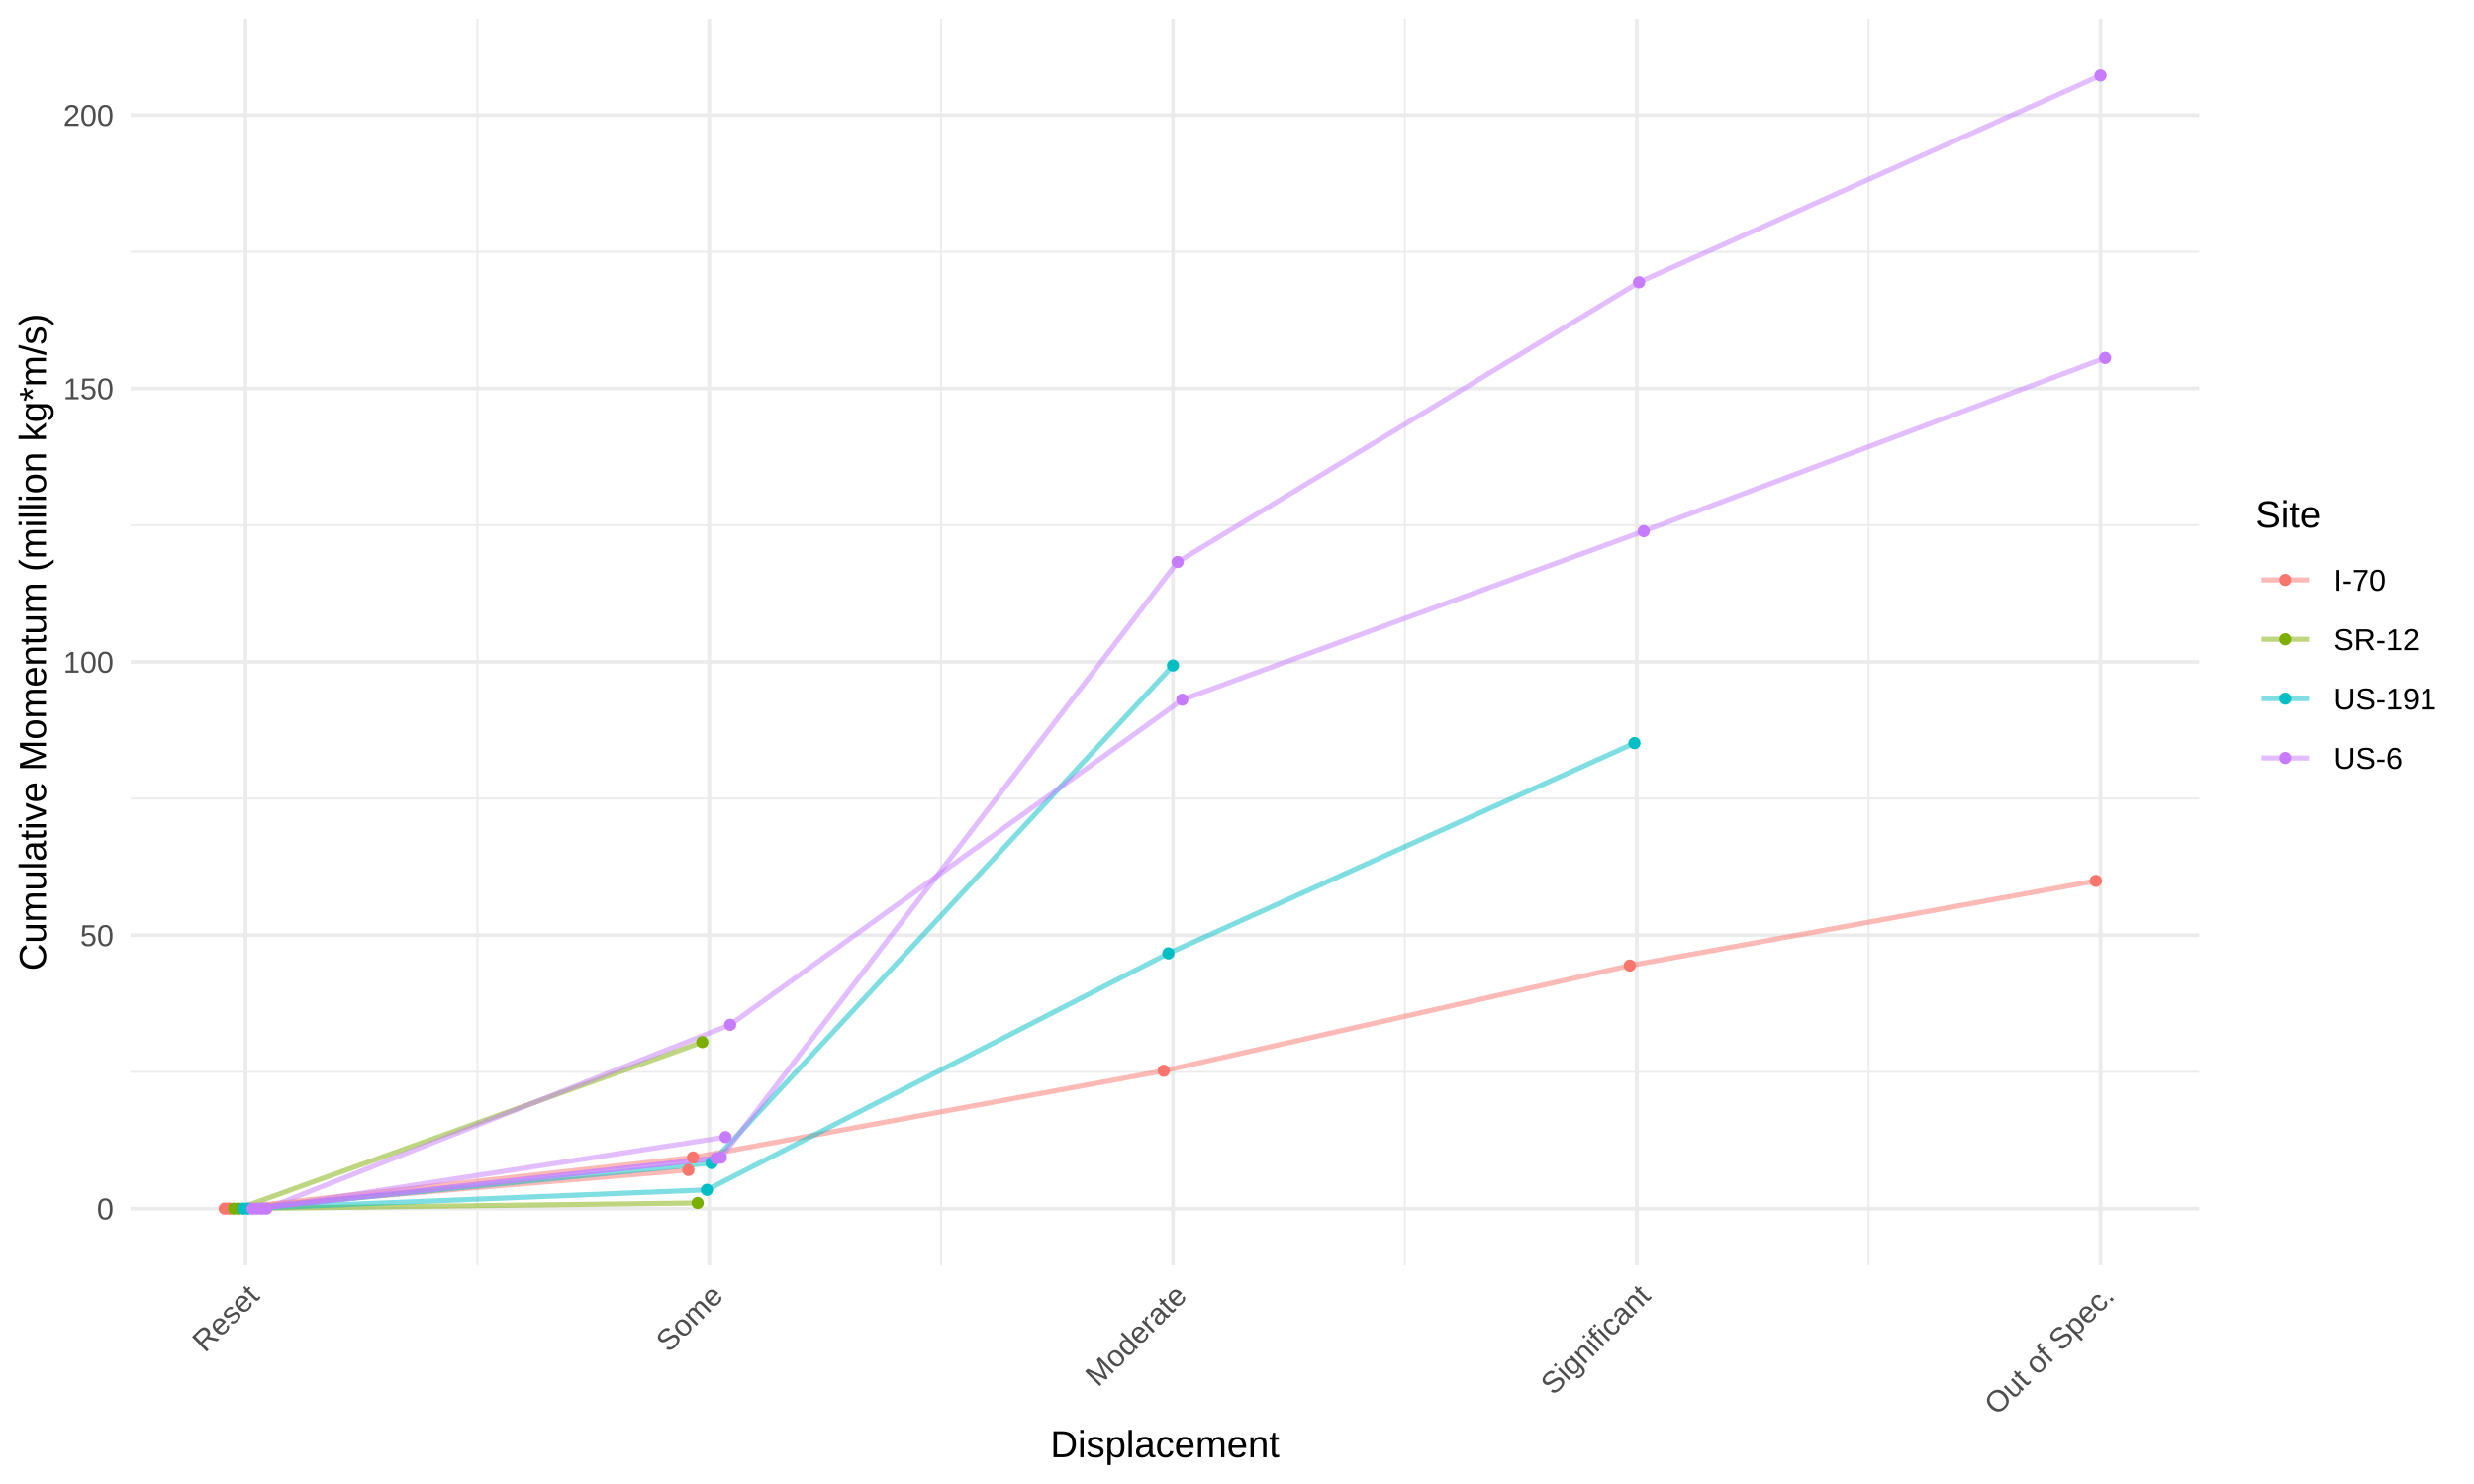
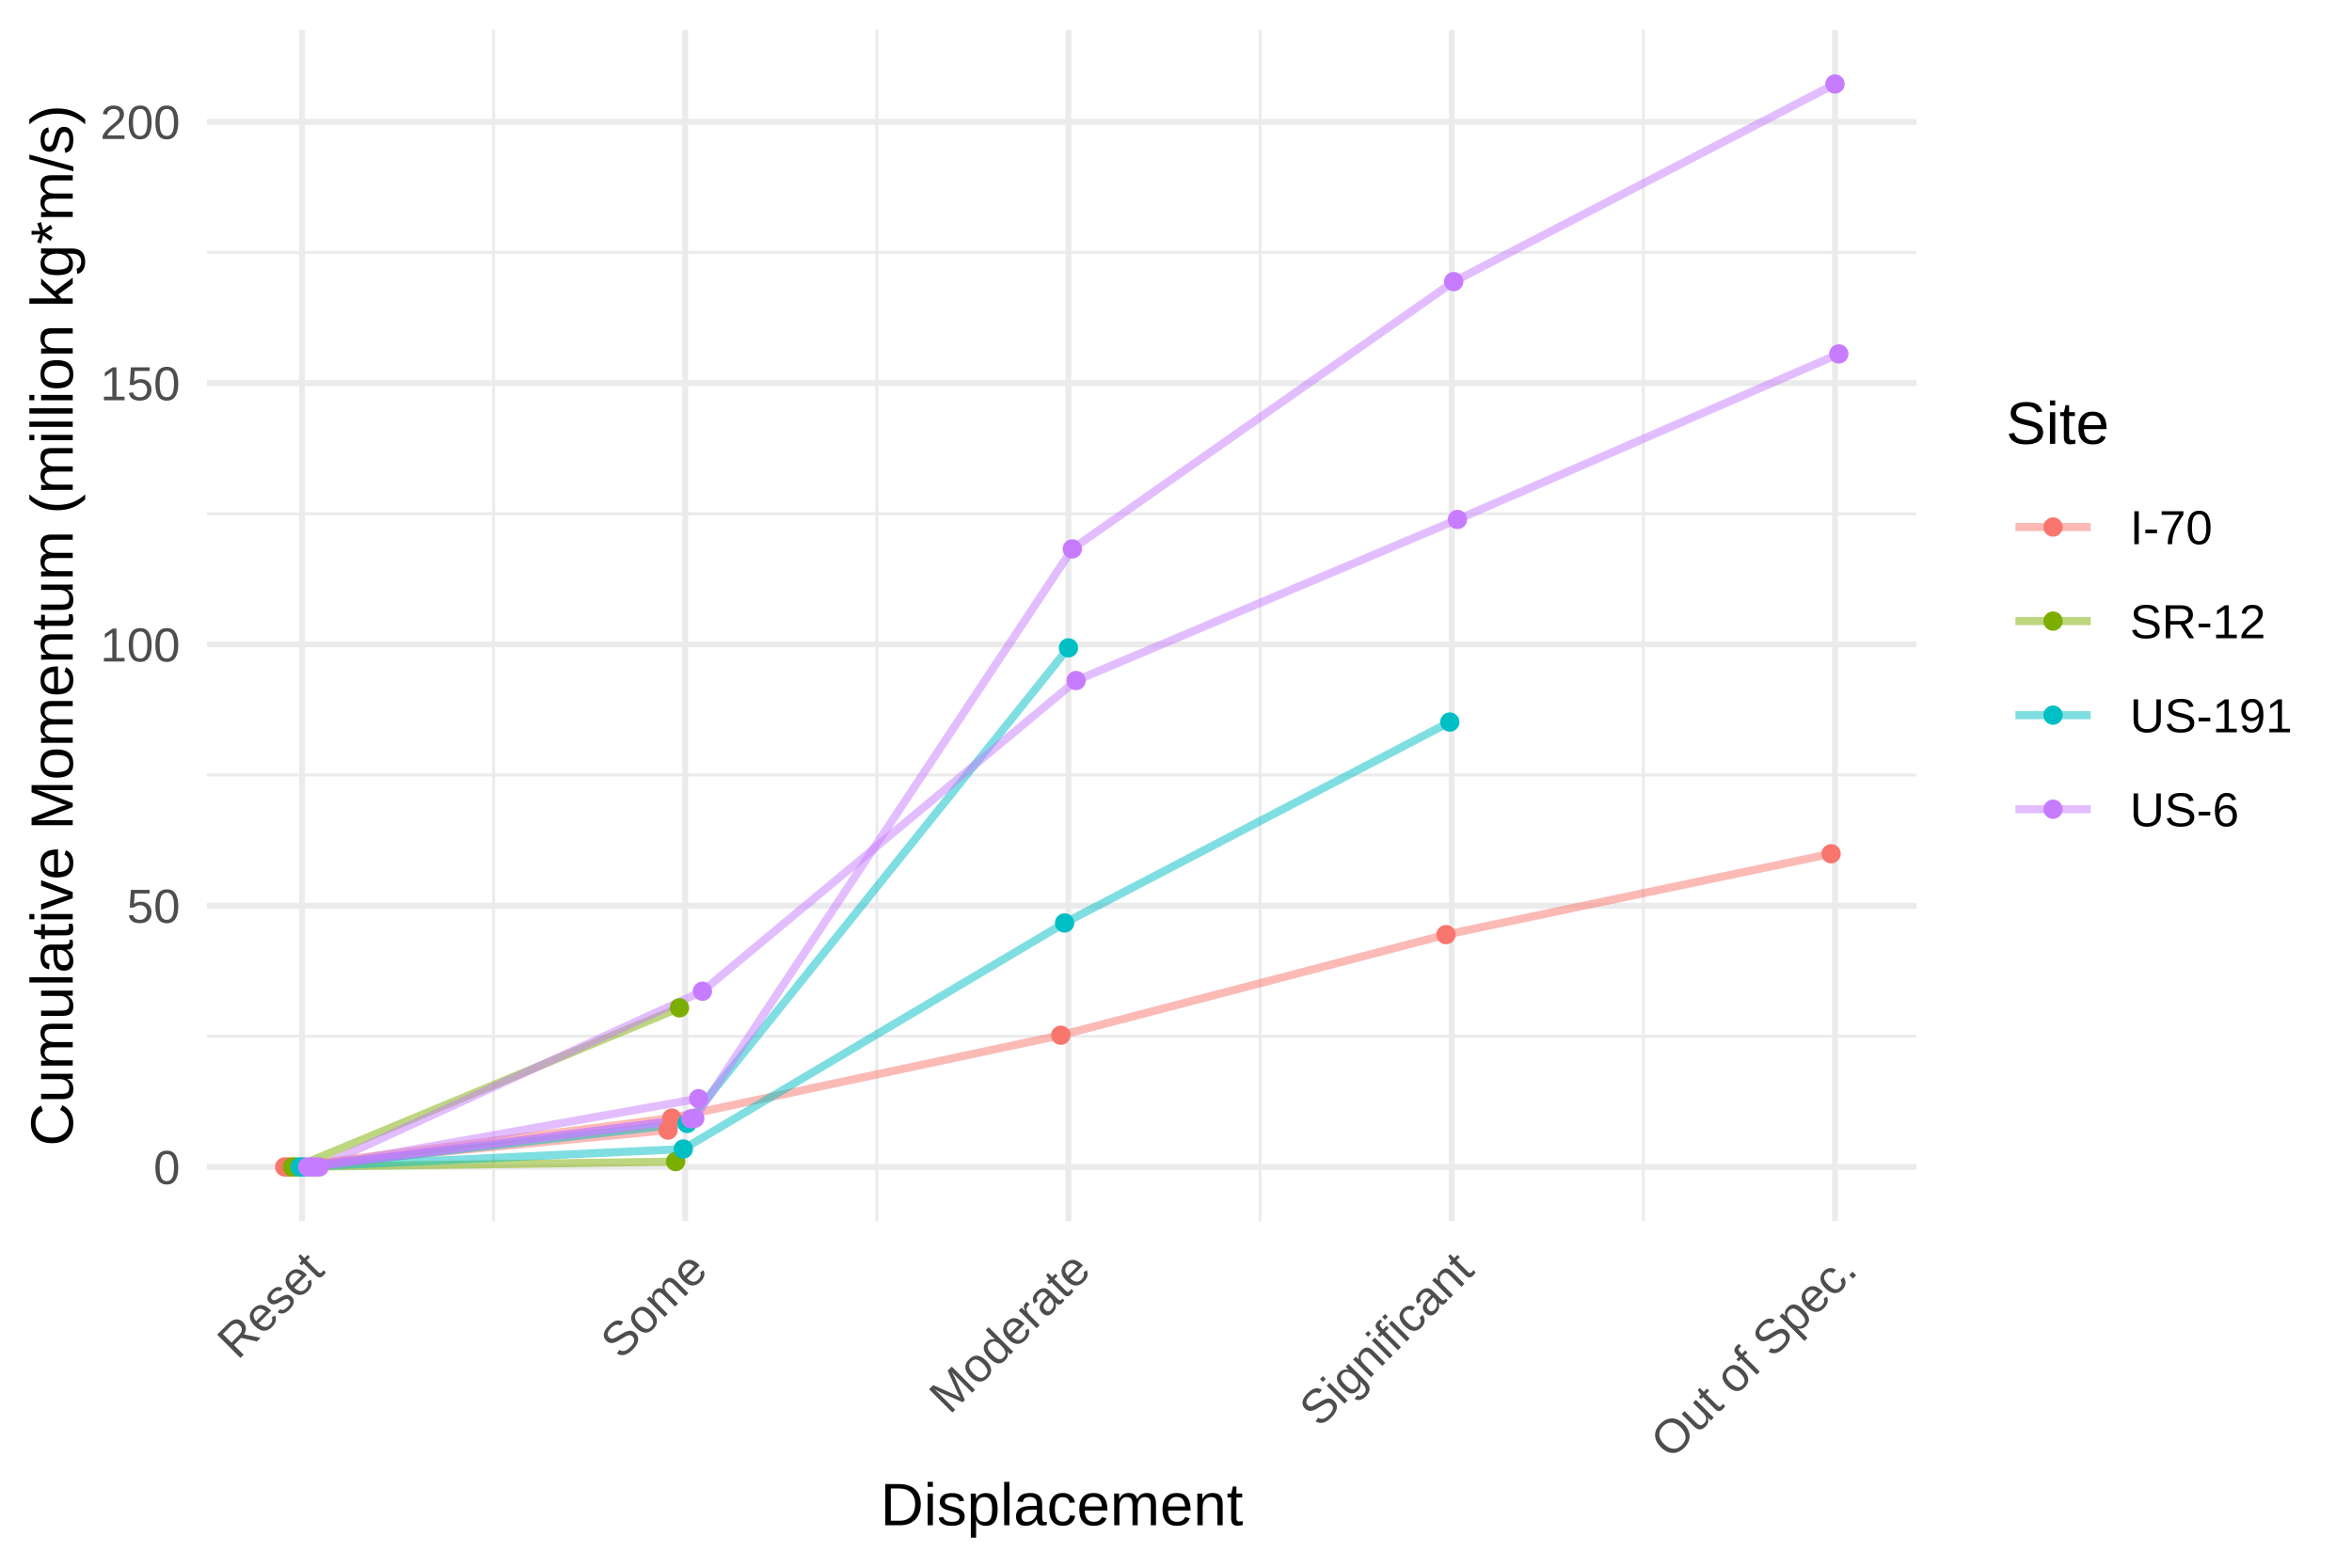
- <svg xmlns="http://www.w3.org/2000/svg" width="720.00pt" height="432.00pt" viewBox="0 0 720.00 432.00">
+ <svg xmlns="http://www.w3.org/2000/svg" width="432.00pt" height="288.00pt" viewBox="0 0 432.00 288.00">
  <g class="svglite">
    <defs>
      <style type="text/css">
    .svglite line, .svglite polyline, .svglite polygon, .svglite path, .svglite rect, .svglite circle {
      fill: none;
      stroke: #000000;
      stroke-linecap: round;
      stroke-linejoin: round;
      stroke-miterlimit: 10.00;
    }
    .svglite text {
      white-space: pre;
    }
    .svglite g.glyphgroup path {
      fill: inherit;
      stroke: none;
    }
  </style>
    </defs>
    <rect width="100%" height="100%" style="stroke: none; fill: #FFFFFF;" />
    <defs>
-       <clipPath id="cpMC4wMHw3MjAuMDB8MC4wMHw0MzIuMDA=">
-         <rect x="0.00" y="0.00" width="720.00" height="432.00" />
+       <clipPath id="cpMC4wMHw0MzIuMDB8MC4wMHwyODguMDA=">
+         <rect x="0.00" y="0.00" width="432.00" height="288.00" />
      </clipPath>
    </defs>
-     <g clip-path="url(#cpMC4wMHw3MjAuMDB8MC4wMHw0MzIuMDA=)">
-       <rect x="-0" y="0.00" width="720.00" height="432.00" style="stroke-width: 1.07; stroke: none; fill: #FFFFFF;" />
+     <g clip-path="url(#cpMC4wMHw0MzIuMDB8MC4wMHwyODguMDA=)">
+       <rect x="0" y="0.00" width="432.00" height="288.00" style="stroke-width: 1.07; stroke: none; fill: #FFFFFF;" />
    </g>
    <defs>
-       <clipPath id="cpMzguMDJ8NjQwLjAyfDUuNDh8MzY4LjMz">
-         <rect x="38.02" y="5.48" width="602.00" height="362.85" />
+       <clipPath id="cpMzguMDJ8MzUyLjAyfDUuNDh8MjI0LjMz">
+         <rect x="38.02" y="5.48" width="314.00" height="218.85" />
      </clipPath>
    </defs>
-     <g clip-path="url(#cpMzguMDJ8NjQwLjAyfDUuNDh8MzY4LjMz)">
-       <polyline points="38.02,312.05 640.02,312.05 " style="stroke-width: 0.53; stroke: #EBEBEB; stroke-linecap: butt;" />
-       <polyline points="38.02,232.46 640.02,232.46 " style="stroke-width: 0.53; stroke: #EBEBEB; stroke-linecap: butt;" />
-       <polyline points="38.02,152.88 640.02,152.88 " style="stroke-width: 0.53; stroke: #EBEBEB; stroke-linecap: butt;" />
-       <polyline points="38.02,73.30 640.02,73.30 " style="stroke-width: 0.53; stroke: #EBEBEB; stroke-linecap: butt;" />
-       <polyline points="138.94,368.33 138.94,5.48 " style="stroke-width: 0.53; stroke: #EBEBEB; stroke-linecap: butt;" />
-       <polyline points="273.90,368.33 273.90,5.48 " style="stroke-width: 0.53; stroke: #EBEBEB; stroke-linecap: butt;" />
-       <polyline points="408.86,368.33 408.86,5.48 " style="stroke-width: 0.53; stroke: #EBEBEB; stroke-linecap: butt;" />
-       <polyline points="543.82,368.33 543.82,5.48 " style="stroke-width: 0.53; stroke: #EBEBEB; stroke-linecap: butt;" />
-       <polyline points="38.02,351.84 640.02,351.84 " style="stroke-width: 1.07; stroke: #EBEBEB; stroke-linecap: butt;" />
-       <polyline points="38.02,272.26 640.02,272.26 " style="stroke-width: 1.07; stroke: #EBEBEB; stroke-linecap: butt;" />
-       <polyline points="38.02,192.67 640.02,192.67 " style="stroke-width: 1.07; stroke: #EBEBEB; stroke-linecap: butt;" />
-       <polyline points="38.02,113.09 640.02,113.09 " style="stroke-width: 1.07; stroke: #EBEBEB; stroke-linecap: butt;" />
-       <polyline points="38.02,33.51 640.02,33.51 " style="stroke-width: 1.07; stroke: #EBEBEB; stroke-linecap: butt;" />
-       <polyline points="71.45,368.33 71.45,5.48 " style="stroke-width: 1.07; stroke: #EBEBEB; stroke-linecap: butt;" />
-       <polyline points="206.42,368.33 206.42,5.48 " style="stroke-width: 1.07; stroke: #EBEBEB; stroke-linecap: butt;" />
-       <polyline points="341.38,368.33 341.38,5.48 " style="stroke-width: 1.07; stroke: #EBEBEB; stroke-linecap: butt;" />
-       <polyline points="476.34,368.33 476.34,5.48 " style="stroke-width: 1.07; stroke: #EBEBEB; stroke-linecap: butt;" />
-       <polyline points="611.30,368.33 611.30,5.48 " style="stroke-width: 1.07; stroke: #EBEBEB; stroke-linecap: butt;" />
-       <polyline points="65.38,351.84 200.34,340.60 " style="stroke-width: 1.49; stroke: #F8766D; stroke-opacity: 0.50; stroke-linecap: butt;" />
-       <polyline points="66.73,351.84 201.69,336.94 338.68,311.71 474.32,281.07 609.95,256.43 " style="stroke-width: 1.49; stroke: #F8766D; stroke-opacity: 0.50; stroke-linecap: butt;" />
-       <polyline points="68.08,351.84 203.04,350.20 " style="stroke-width: 1.49; stroke: #7CAE00; stroke-opacity: 0.50; stroke-linecap: butt;" />
-       <polyline points="69.43,351.84 204.39,303.36 " style="stroke-width: 1.49; stroke: #7CAE00; stroke-opacity: 0.50; stroke-linecap: butt;" />
-       <polyline points="70.78,351.84 205.74,346.38 340.03,277.53 475.67,216.32 " style="stroke-width: 1.49; stroke: #00BFC4; stroke-opacity: 0.50; stroke-linecap: butt;" />
-       <polyline points="72.13,351.84 207.09,338.57 341.38,193.72 " style="stroke-width: 1.49; stroke: #00BFC4; stroke-opacity: 0.50; stroke-linecap: butt;" />
-       <polyline points="73.48,351.84 208.44,337.16 " style="stroke-width: 1.49; stroke: #C77CFF; stroke-opacity: 0.50; stroke-linecap: butt;" />
-       <polyline points="74.83,351.84 209.79,337.00 342.73,163.59 477.01,82.17 611.30,21.97 " style="stroke-width: 1.49; stroke: #C77CFF; stroke-opacity: 0.50; stroke-linecap: butt;" />
-       <polyline points="76.18,351.84 211.14,331.02 " style="stroke-width: 1.49; stroke: #C77CFF; stroke-opacity: 0.50; stroke-linecap: butt;" />
-       <polyline points="77.53,351.84 212.49,298.32 344.08,203.68 478.36,154.62 612.65,104.20 " style="stroke-width: 1.49; stroke: #C77CFF; stroke-opacity: 0.50; stroke-linecap: butt;" />
-       <circle cx="65.38" cy="351.84" r="1.42" style="stroke-width: 0.71; stroke: #F8766D; fill: #F8766D;" />
-       <circle cx="200.34" cy="340.60" r="1.42" style="stroke-width: 0.71; stroke: #F8766D; fill: #F8766D;" />
-       <circle cx="66.73" cy="351.84" r="1.42" style="stroke-width: 0.71; stroke: #F8766D; fill: #F8766D;" />
-       <circle cx="201.69" cy="336.94" r="1.42" style="stroke-width: 0.71; stroke: #F8766D; fill: #F8766D;" />
-       <circle cx="338.68" cy="311.71" r="1.42" style="stroke-width: 0.71; stroke: #F8766D; fill: #F8766D;" />
-       <circle cx="474.32" cy="281.07" r="1.42" style="stroke-width: 0.71; stroke: #F8766D; fill: #F8766D;" />
-       <circle cx="609.95" cy="256.43" r="1.42" style="stroke-width: 0.71; stroke: #F8766D; fill: #F8766D;" />
-       <circle cx="68.08" cy="351.84" r="1.42" style="stroke-width: 0.71; stroke: #7CAE00; fill: #7CAE00;" />
-       <circle cx="203.04" cy="350.20" r="1.42" style="stroke-width: 0.71; stroke: #7CAE00; fill: #7CAE00;" />
-       <circle cx="69.43" cy="351.84" r="1.42" style="stroke-width: 0.71; stroke: #7CAE00; fill: #7CAE00;" />
-       <circle cx="204.39" cy="303.36" r="1.42" style="stroke-width: 0.71; stroke: #7CAE00; fill: #7CAE00;" />
-       <circle cx="70.78" cy="351.84" r="1.42" style="stroke-width: 0.71; stroke: #00BFC4; fill: #00BFC4;" />
-       <circle cx="205.74" cy="346.38" r="1.42" style="stroke-width: 0.71; stroke: #00BFC4; fill: #00BFC4;" />
-       <circle cx="340.03" cy="277.53" r="1.42" style="stroke-width: 0.71; stroke: #00BFC4; fill: #00BFC4;" />
-       <circle cx="475.67" cy="216.32" r="1.42" style="stroke-width: 0.71; stroke: #00BFC4; fill: #00BFC4;" />
-       <circle cx="72.13" cy="351.84" r="1.42" style="stroke-width: 0.71; stroke: #00BFC4; fill: #00BFC4;" />
-       <circle cx="207.09" cy="338.57" r="1.42" style="stroke-width: 0.71; stroke: #00BFC4; fill: #00BFC4;" />
-       <circle cx="341.38" cy="193.72" r="1.42" style="stroke-width: 0.71; stroke: #00BFC4; fill: #00BFC4;" />
-       <circle cx="73.48" cy="351.84" r="1.42" style="stroke-width: 0.71; stroke: #C77CFF; fill: #C77CFF;" />
-       <circle cx="208.44" cy="337.16" r="1.42" style="stroke-width: 0.71; stroke: #C77CFF; fill: #C77CFF;" />
-       <circle cx="74.83" cy="351.84" r="1.42" style="stroke-width: 0.71; stroke: #C77CFF; fill: #C77CFF;" />
-       <circle cx="209.79" cy="337.00" r="1.42" style="stroke-width: 0.71; stroke: #C77CFF; fill: #C77CFF;" />
-       <circle cx="342.73" cy="163.59" r="1.42" style="stroke-width: 0.71; stroke: #C77CFF; fill: #C77CFF;" />
-       <circle cx="477.01" cy="82.17" r="1.42" style="stroke-width: 0.71; stroke: #C77CFF; fill: #C77CFF;" />
-       <circle cx="611.30" cy="21.97" r="1.42" style="stroke-width: 0.71; stroke: #C77CFF; fill: #C77CFF;" />
-       <circle cx="76.18" cy="351.84" r="1.42" style="stroke-width: 0.71; stroke: #C77CFF; fill: #C77CFF;" />
-       <circle cx="211.14" cy="331.02" r="1.42" style="stroke-width: 0.71; stroke: #C77CFF; fill: #C77CFF;" />
-       <circle cx="77.53" cy="351.84" r="1.42" style="stroke-width: 0.71; stroke: #C77CFF; fill: #C77CFF;" />
-       <circle cx="212.49" cy="298.32" r="1.42" style="stroke-width: 0.71; stroke: #C77CFF; fill: #C77CFF;" />
-       <circle cx="344.08" cy="203.68" r="1.42" style="stroke-width: 0.71; stroke: #C77CFF; fill: #C77CFF;" />
-       <circle cx="478.36" cy="154.62" r="1.42" style="stroke-width: 0.71; stroke: #C77CFF; fill: #C77CFF;" />
-       <circle cx="612.65" cy="104.20" r="1.42" style="stroke-width: 0.71; stroke: #C77CFF; fill: #C77CFF;" />
+     <g clip-path="url(#cpMzguMDJ8MzUyLjAyfDUuNDh8MjI0LjMz)">
+       <polyline points="38.02,190.38 352.02,190.38 " style="stroke-width: 0.53; stroke: #EBEBEB; stroke-linecap: butt;" />
+       <polyline points="38.02,142.38 352.02,142.38 " style="stroke-width: 0.53; stroke: #EBEBEB; stroke-linecap: butt;" />
+       <polyline points="38.02,94.38 352.02,94.38 " style="stroke-width: 0.53; stroke: #EBEBEB; stroke-linecap: butt;" />
+       <polyline points="38.02,46.38 352.02,46.38 " style="stroke-width: 0.53; stroke: #EBEBEB; stroke-linecap: butt;" />
+       <polyline points="90.66,224.33 90.66,5.48 " style="stroke-width: 0.53; stroke: #EBEBEB; stroke-linecap: butt;" />
+       <polyline points="161.05,224.33 161.05,5.48 " style="stroke-width: 0.53; stroke: #EBEBEB; stroke-linecap: butt;" />
+       <polyline points="231.45,224.33 231.45,5.48 " style="stroke-width: 0.53; stroke: #EBEBEB; stroke-linecap: butt;" />
+       <polyline points="301.84,224.33 301.84,5.48 " style="stroke-width: 0.53; stroke: #EBEBEB; stroke-linecap: butt;" />
+       <polyline points="38.02,214.38 352.02,214.38 " style="stroke-width: 1.07; stroke: #EBEBEB; stroke-linecap: butt;" />
+       <polyline points="38.02,166.38 352.02,166.38 " style="stroke-width: 1.07; stroke: #EBEBEB; stroke-linecap: butt;" />
+       <polyline points="38.02,118.38 352.02,118.38 " style="stroke-width: 1.07; stroke: #EBEBEB; stroke-linecap: butt;" />
+       <polyline points="38.02,70.38 352.02,70.38 " style="stroke-width: 1.07; stroke: #EBEBEB; stroke-linecap: butt;" />
+       <polyline points="38.02,22.38 352.02,22.38 " style="stroke-width: 1.07; stroke: #EBEBEB; stroke-linecap: butt;" />
+       <polyline points="55.46,224.33 55.46,5.48 " style="stroke-width: 1.07; stroke: #EBEBEB; stroke-linecap: butt;" />
+       <polyline points="125.85,224.33 125.85,5.48 " style="stroke-width: 1.07; stroke: #EBEBEB; stroke-linecap: butt;" />
+       <polyline points="196.25,224.33 196.25,5.48 " style="stroke-width: 1.07; stroke: #EBEBEB; stroke-linecap: butt;" />
+       <polyline points="266.64,224.33 266.64,5.48 " style="stroke-width: 1.07; stroke: #EBEBEB; stroke-linecap: butt;" />
+       <polyline points="337.04,224.33 337.04,5.48 " style="stroke-width: 1.07; stroke: #EBEBEB; stroke-linecap: butt;" />
+       <polyline points="52.29,214.38 122.69,207.61 " style="stroke-width: 1.49; stroke: #F8766D; stroke-opacity: 0.50; stroke-linecap: butt;" />
+       <polyline points="52.99,214.38 123.39,205.40 194.84,190.18 265.59,171.70 336.33,156.84 " style="stroke-width: 1.49; stroke: #F8766D; stroke-opacity: 0.50; stroke-linecap: butt;" />
+       <polyline points="53.70,214.38 124.09,213.40 " style="stroke-width: 1.49; stroke: #7CAE00; stroke-opacity: 0.50; stroke-linecap: butt;" />
+       <polyline points="54.40,214.38 124.80,185.15 " style="stroke-width: 1.49; stroke: #7CAE00; stroke-opacity: 0.50; stroke-linecap: butt;" />
+       <polyline points="55.11,214.38 125.50,211.09 195.54,169.56 266.29,132.65 " style="stroke-width: 1.49; stroke: #00BFC4; stroke-opacity: 0.50; stroke-linecap: butt;" />
+       <polyline points="55.81,214.38 126.21,206.38 196.25,119.02 " style="stroke-width: 1.49; stroke: #00BFC4; stroke-opacity: 0.50; stroke-linecap: butt;" />
+       <polyline points="56.51,214.38 126.91,205.53 " style="stroke-width: 1.49; stroke: #C77CFF; stroke-opacity: 0.50; stroke-linecap: butt;" />
+       <polyline points="57.22,214.38 127.61,205.43 196.95,100.84 267.00,51.74 337.04,15.43 " style="stroke-width: 1.49; stroke: #C77CFF; stroke-opacity: 0.50; stroke-linecap: butt;" />
+       <polyline points="57.92,214.38 128.32,201.83 " style="stroke-width: 1.49; stroke: #C77CFF; stroke-opacity: 0.50; stroke-linecap: butt;" />
+       <polyline points="58.63,214.38 129.02,182.10 197.66,125.02 267.70,95.43 337.74,65.02 " style="stroke-width: 1.49; stroke: #C77CFF; stroke-opacity: 0.50; stroke-linecap: butt;" />
+       <circle cx="52.29" cy="214.38" r="1.42" style="stroke-width: 0.71; stroke: #F8766D; fill: #F8766D;" />
+       <circle cx="122.69" cy="207.61" r="1.42" style="stroke-width: 0.71; stroke: #F8766D; fill: #F8766D;" />
+       <circle cx="52.99" cy="214.38" r="1.42" style="stroke-width: 0.71; stroke: #F8766D; fill: #F8766D;" />
+       <circle cx="123.39" cy="205.40" r="1.42" style="stroke-width: 0.71; stroke: #F8766D; fill: #F8766D;" />
+       <circle cx="194.84" cy="190.18" r="1.42" style="stroke-width: 0.71; stroke: #F8766D; fill: #F8766D;" />
+       <circle cx="265.59" cy="171.70" r="1.42" style="stroke-width: 0.71; stroke: #F8766D; fill: #F8766D;" />
+       <circle cx="336.33" cy="156.84" r="1.42" style="stroke-width: 0.71; stroke: #F8766D; fill: #F8766D;" />
+       <circle cx="53.70" cy="214.38" r="1.42" style="stroke-width: 0.71; stroke: #7CAE00; fill: #7CAE00;" />
+       <circle cx="124.09" cy="213.40" r="1.42" style="stroke-width: 0.71; stroke: #7CAE00; fill: #7CAE00;" />
+       <circle cx="54.40" cy="214.38" r="1.42" style="stroke-width: 0.71; stroke: #7CAE00; fill: #7CAE00;" />
+       <circle cx="124.80" cy="185.15" r="1.42" style="stroke-width: 0.71; stroke: #7CAE00; fill: #7CAE00;" />
+       <circle cx="55.11" cy="214.38" r="1.42" style="stroke-width: 0.71; stroke: #00BFC4; fill: #00BFC4;" />
+       <circle cx="125.50" cy="211.09" r="1.42" style="stroke-width: 0.71; stroke: #00BFC4; fill: #00BFC4;" />
+       <circle cx="195.54" cy="169.56" r="1.42" style="stroke-width: 0.71; stroke: #00BFC4; fill: #00BFC4;" />
+       <circle cx="266.29" cy="132.65" r="1.42" style="stroke-width: 0.71; stroke: #00BFC4; fill: #00BFC4;" />
+       <circle cx="55.81" cy="214.38" r="1.42" style="stroke-width: 0.71; stroke: #00BFC4; fill: #00BFC4;" />
+       <circle cx="126.21" cy="206.38" r="1.42" style="stroke-width: 0.71; stroke: #00BFC4; fill: #00BFC4;" />
+       <circle cx="196.25" cy="119.02" r="1.42" style="stroke-width: 0.71; stroke: #00BFC4; fill: #00BFC4;" />
+       <circle cx="56.51" cy="214.38" r="1.42" style="stroke-width: 0.71; stroke: #C77CFF; fill: #C77CFF;" />
+       <circle cx="126.91" cy="205.53" r="1.42" style="stroke-width: 0.71; stroke: #C77CFF; fill: #C77CFF;" />
+       <circle cx="57.22" cy="214.38" r="1.42" style="stroke-width: 0.71; stroke: #C77CFF; fill: #C77CFF;" />
+       <circle cx="127.61" cy="205.43" r="1.42" style="stroke-width: 0.71; stroke: #C77CFF; fill: #C77CFF;" />
+       <circle cx="196.95" cy="100.84" r="1.42" style="stroke-width: 0.71; stroke: #C77CFF; fill: #C77CFF;" />
+       <circle cx="267.00" cy="51.74" r="1.42" style="stroke-width: 0.71; stroke: #C77CFF; fill: #C77CFF;" />
+       <circle cx="337.04" cy="15.43" r="1.42" style="stroke-width: 0.71; stroke: #C77CFF; fill: #C77CFF;" />
+       <circle cx="57.92" cy="214.38" r="1.42" style="stroke-width: 0.71; stroke: #C77CFF; fill: #C77CFF;" />
+       <circle cx="128.32" cy="201.83" r="1.42" style="stroke-width: 0.71; stroke: #C77CFF; fill: #C77CFF;" />
+       <circle cx="58.63" cy="214.38" r="1.42" style="stroke-width: 0.71; stroke: #C77CFF; fill: #C77CFF;" />
+       <circle cx="129.02" cy="182.10" r="1.42" style="stroke-width: 0.71; stroke: #C77CFF; fill: #C77CFF;" />
+       <circle cx="197.66" cy="125.02" r="1.42" style="stroke-width: 0.71; stroke: #C77CFF; fill: #C77CFF;" />
+       <circle cx="267.70" cy="95.43" r="1.42" style="stroke-width: 0.71; stroke: #C77CFF; fill: #C77CFF;" />
+       <circle cx="337.74" cy="65.02" r="1.42" style="stroke-width: 0.71; stroke: #C77CFF; fill: #C77CFF;" />
    </g>
-     <g clip-path="url(#cpMC4wMHw3MjAuMDB8MC4wMHw0MzIuMDA=)">
-       <text x="33.09" y="354.99" text-anchor="end" style="font-size: 8.80px;fill: #4D4D4D; font-family: &quot;Arial&quot;;" textLength="4.89px" lengthAdjust="spacingAndGlyphs">0</text>
-       <text x="33.09" y="275.41" text-anchor="end" style="font-size: 8.80px;fill: #4D4D4D; font-family: &quot;Arial&quot;;" textLength="9.78px" lengthAdjust="spacingAndGlyphs">50</text>
-       <text x="33.09" y="195.82" text-anchor="end" style="font-size: 8.80px;fill: #4D4D4D; font-family: &quot;Arial&quot;;" textLength="14.67px" lengthAdjust="spacingAndGlyphs">100</text>
-       <text x="33.09" y="116.24" text-anchor="end" style="font-size: 8.80px;fill: #4D4D4D; font-family: &quot;Arial&quot;;" textLength="14.67px" lengthAdjust="spacingAndGlyphs">150</text>
-       <text x="33.09" y="36.66" text-anchor="end" style="font-size: 8.80px;fill: #4D4D4D; font-family: &quot;Arial&quot;;" textLength="14.67px" lengthAdjust="spacingAndGlyphs">200</text>
-       <text transform="translate(75.91,377.72) rotate(-45)" text-anchor="end" style="font-size: 8.80px;fill: #4D4D4D; font-family: &quot;Arial&quot;;" textLength="22.98px" lengthAdjust="spacingAndGlyphs">Reset</text>
-       <text transform="translate(210.87,377.72) rotate(-45)" text-anchor="end" style="font-size: 8.80px;fill: #4D4D4D; font-family: &quot;Arial&quot;;" textLength="22.98px" lengthAdjust="spacingAndGlyphs">Some</text>
-       <text transform="translate(345.83,377.72) rotate(-45)" text-anchor="end" style="font-size: 8.80px;fill: #4D4D4D; font-family: &quot;Arial&quot;;" textLength="37.14px" lengthAdjust="spacingAndGlyphs">Moderate</text>
-       <text transform="translate(480.79,377.72) rotate(-45)" text-anchor="end" style="font-size: 8.80px;fill: #4D4D4D; font-family: &quot;Arial&quot;;" textLength="40.58px" lengthAdjust="spacingAndGlyphs">Significant</text>
-       <text transform="translate(615.76,377.72) rotate(-45)" text-anchor="end" style="font-size: 8.80px;fill: #4D4D4D; font-family: &quot;Arial&quot;;" textLength="48.88px" lengthAdjust="spacingAndGlyphs">Out of Spec.</text>
-       <text x="339.02" y="424.20" text-anchor="middle" style="font-size: 11.00px; font-family: &quot;Arial&quot;;" textLength="66.66px" lengthAdjust="spacingAndGlyphs">Displacement</text>
-       <text transform="translate(13.36,186.91) rotate(-90)" text-anchor="middle" style="font-size: 11.00px; font-family: &quot;Arial&quot;;" textLength="194.41px" lengthAdjust="spacingAndGlyphs"> Cumulative Momentum (million kg*m/s)</text>
-       <text x="656.45" y="153.54" style="font-size: 11.00px; font-family: &quot;Arial&quot;;" textLength="18.97px" lengthAdjust="spacingAndGlyphs">Site</text>
-       <line x1="658.18" y1="168.82" x2="672.01" y2="168.82" style="stroke-width: 1.49; stroke: #F8766D; stroke-opacity: 0.50; stroke-linecap: butt;" />
-       <circle cx="665.09" cy="168.82" r="1.42" style="stroke-width: 0.71; stroke: #F8766D; fill: #F8766D;" />
-       <line x1="658.18" y1="186.10" x2="672.01" y2="186.10" style="stroke-width: 1.49; stroke: #7CAE00; stroke-opacity: 0.50; stroke-linecap: butt;" />
-       <circle cx="665.09" cy="186.10" r="1.42" style="stroke-width: 0.71; stroke: #7CAE00; fill: #7CAE00;" />
-       <line x1="658.18" y1="203.38" x2="672.01" y2="203.38" style="stroke-width: 1.49; stroke: #00BFC4; stroke-opacity: 0.50; stroke-linecap: butt;" />
-       <circle cx="665.09" cy="203.38" r="1.42" style="stroke-width: 0.71; stroke: #00BFC4; fill: #00BFC4;" />
-       <line x1="658.18" y1="220.66" x2="672.01" y2="220.66" style="stroke-width: 1.49; stroke: #C77CFF; stroke-opacity: 0.50; stroke-linecap: butt;" />
-       <circle cx="665.09" cy="220.66" r="1.42" style="stroke-width: 0.71; stroke: #C77CFF; fill: #C77CFF;" />
-       <text x="679.21" y="171.97" style="font-size: 8.80px; font-family: &quot;Arial&quot;;" textLength="15.14px" lengthAdjust="spacingAndGlyphs">I-70</text>
-       <text x="679.21" y="189.25" style="font-size: 8.80px; font-family: &quot;Arial&quot;;" textLength="24.94px" lengthAdjust="spacingAndGlyphs">SR-12</text>
-       <text x="679.21" y="206.53" style="font-size: 8.80px; font-family: &quot;Arial&quot;;" textLength="29.83px" lengthAdjust="spacingAndGlyphs">US-191</text>
-       <text x="679.21" y="223.81" style="font-size: 8.80px; font-family: &quot;Arial&quot;;" textLength="20.05px" lengthAdjust="spacingAndGlyphs">US-6</text>
+     <g clip-path="url(#cpMC4wMHw0MzIuMDB8MC4wMHwyODguMDA=)">
+       <text x="33.09" y="217.53" text-anchor="end" style="font-size: 8.80px;fill: #4D4D4D; font-family: &quot;Arial&quot;;" textLength="4.89px" lengthAdjust="spacingAndGlyphs">0</text>
+       <text x="33.09" y="169.53" text-anchor="end" style="font-size: 8.80px;fill: #4D4D4D; font-family: &quot;Arial&quot;;" textLength="9.78px" lengthAdjust="spacingAndGlyphs">50</text>
+       <text x="33.09" y="121.53" text-anchor="end" style="font-size: 8.80px;fill: #4D4D4D; font-family: &quot;Arial&quot;;" textLength="14.67px" lengthAdjust="spacingAndGlyphs">100</text>
+       <text x="33.09" y="73.53" text-anchor="end" style="font-size: 8.80px;fill: #4D4D4D; font-family: &quot;Arial&quot;;" textLength="14.67px" lengthAdjust="spacingAndGlyphs">150</text>
+       <text x="33.09" y="25.53" text-anchor="end" style="font-size: 8.80px;fill: #4D4D4D; font-family: &quot;Arial&quot;;" textLength="14.67px" lengthAdjust="spacingAndGlyphs">200</text>
+       <text transform="translate(59.91,233.72) rotate(-45)" text-anchor="end" style="font-size: 8.80px;fill: #4D4D4D; font-family: &quot;Arial&quot;;" textLength="22.98px" lengthAdjust="spacingAndGlyphs">Reset</text>
+       <text transform="translate(130.31,233.72) rotate(-45)" text-anchor="end" style="font-size: 8.80px;fill: #4D4D4D; font-family: &quot;Arial&quot;;" textLength="22.98px" lengthAdjust="spacingAndGlyphs">Some</text>
+       <text transform="translate(200.70,233.72) rotate(-45)" text-anchor="end" style="font-size: 8.80px;fill: #4D4D4D; font-family: &quot;Arial&quot;;" textLength="37.14px" lengthAdjust="spacingAndGlyphs">Moderate</text>
+       <text transform="translate(271.10,233.72) rotate(-45)" text-anchor="end" style="font-size: 8.80px;fill: #4D4D4D; font-family: &quot;Arial&quot;;" textLength="40.58px" lengthAdjust="spacingAndGlyphs">Significant</text>
+       <text transform="translate(341.49,233.72) rotate(-45)" text-anchor="end" style="font-size: 8.80px;fill: #4D4D4D; font-family: &quot;Arial&quot;;" textLength="48.88px" lengthAdjust="spacingAndGlyphs">Out of Spec.</text>
+       <text x="195.02" y="280.20" text-anchor="middle" style="font-size: 11.00px; font-family: &quot;Arial&quot;;" textLength="66.66px" lengthAdjust="spacingAndGlyphs">Displacement</text>
+       <text transform="translate(13.36,114.91) rotate(-90)" text-anchor="middle" style="font-size: 11.00px; font-family: &quot;Arial&quot;;" textLength="194.41px" lengthAdjust="spacingAndGlyphs"> Cumulative Momentum (million kg*m/s)</text>
+       <text x="368.45" y="81.54" style="font-size: 11.00px; font-family: &quot;Arial&quot;;" textLength="18.97px" lengthAdjust="spacingAndGlyphs">Site</text>
+       <line x1="370.18" y1="96.82" x2="384.01" y2="96.82" style="stroke-width: 1.49; stroke: #F8766D; stroke-opacity: 0.50; stroke-linecap: butt;" />
+       <circle cx="377.09" cy="96.82" r="1.42" style="stroke-width: 0.71; stroke: #F8766D; fill: #F8766D;" />
+       <line x1="370.18" y1="114.10" x2="384.01" y2="114.10" style="stroke-width: 1.49; stroke: #7CAE00; stroke-opacity: 0.50; stroke-linecap: butt;" />
+       <circle cx="377.09" cy="114.10" r="1.42" style="stroke-width: 0.71; stroke: #7CAE00; fill: #7CAE00;" />
+       <line x1="370.18" y1="131.38" x2="384.01" y2="131.38" style="stroke-width: 1.49; stroke: #00BFC4; stroke-opacity: 0.50; stroke-linecap: butt;" />
+       <circle cx="377.09" cy="131.38" r="1.42" style="stroke-width: 0.71; stroke: #00BFC4; fill: #00BFC4;" />
+       <line x1="370.18" y1="148.66" x2="384.01" y2="148.66" style="stroke-width: 1.49; stroke: #C77CFF; stroke-opacity: 0.50; stroke-linecap: butt;" />
+       <circle cx="377.09" cy="148.66" r="1.42" style="stroke-width: 0.71; stroke: #C77CFF; fill: #C77CFF;" />
+       <text x="391.21" y="99.97" style="font-size: 8.80px; font-family: &quot;Arial&quot;;" textLength="15.14px" lengthAdjust="spacingAndGlyphs">I-70</text>
+       <text x="391.21" y="117.25" style="font-size: 8.80px; font-family: &quot;Arial&quot;;" textLength="24.94px" lengthAdjust="spacingAndGlyphs">SR-12</text>
+       <text x="391.21" y="134.53" style="font-size: 8.80px; font-family: &quot;Arial&quot;;" textLength="29.83px" lengthAdjust="spacingAndGlyphs">US-191</text>
+       <text x="391.21" y="151.81" style="font-size: 8.80px; font-family: &quot;Arial&quot;;" textLength="20.05px" lengthAdjust="spacingAndGlyphs">US-6</text>
    </g>
  </g>
</svg>
